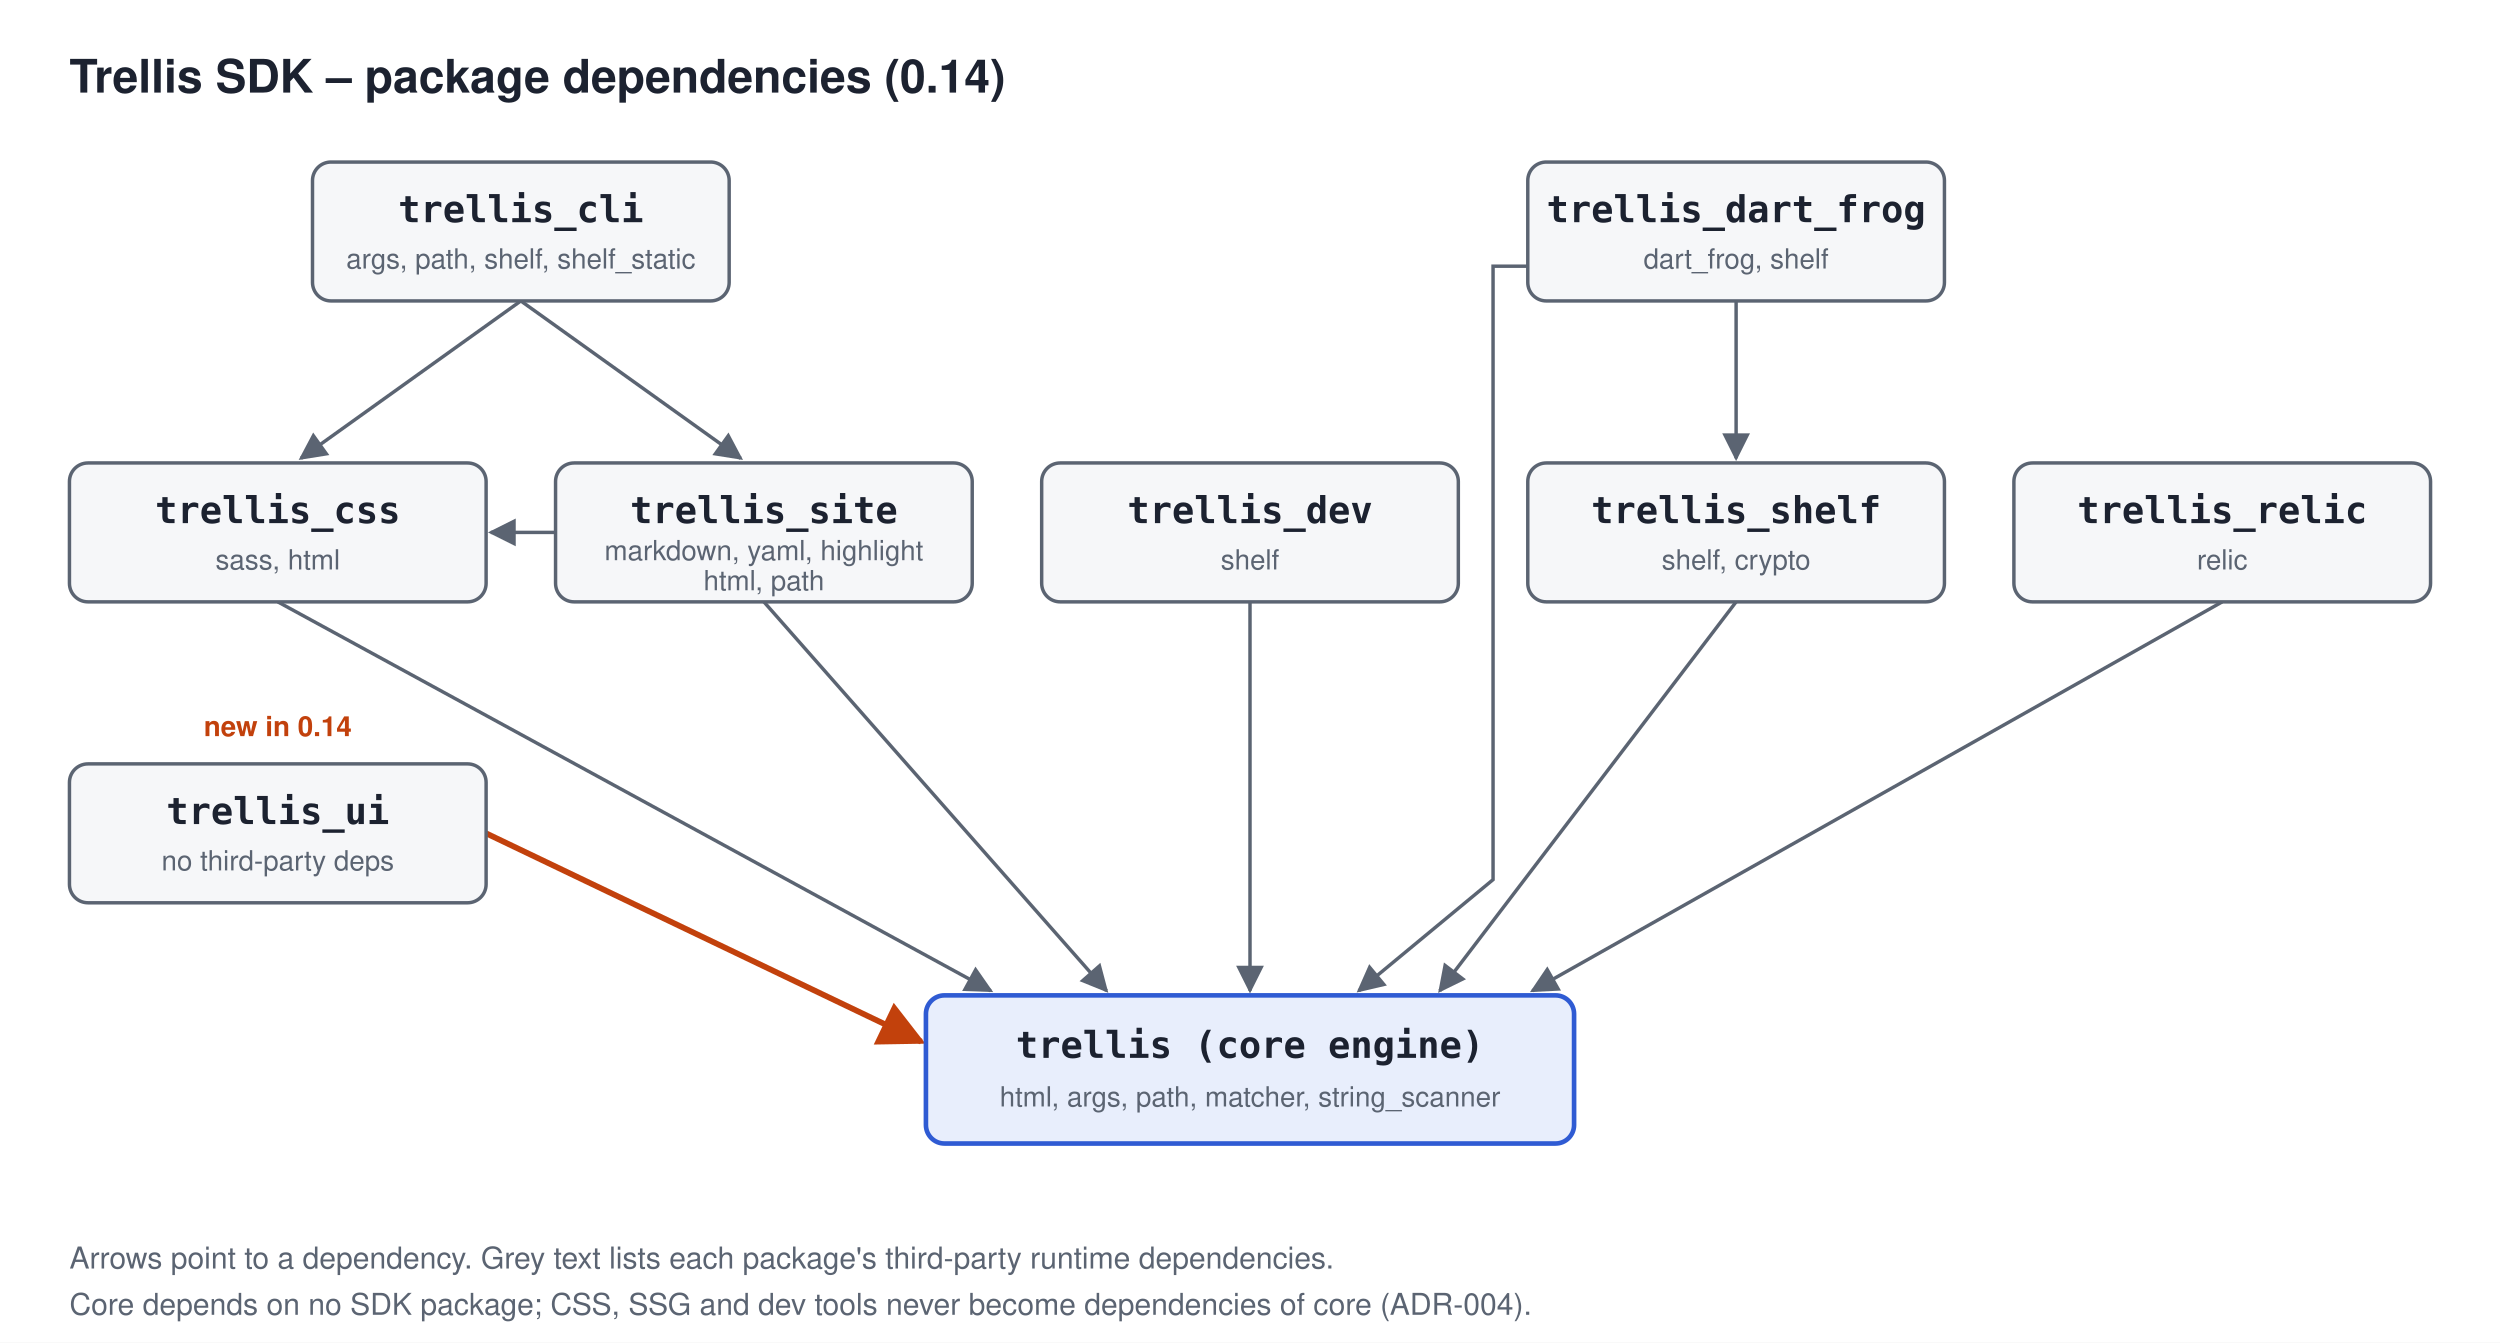
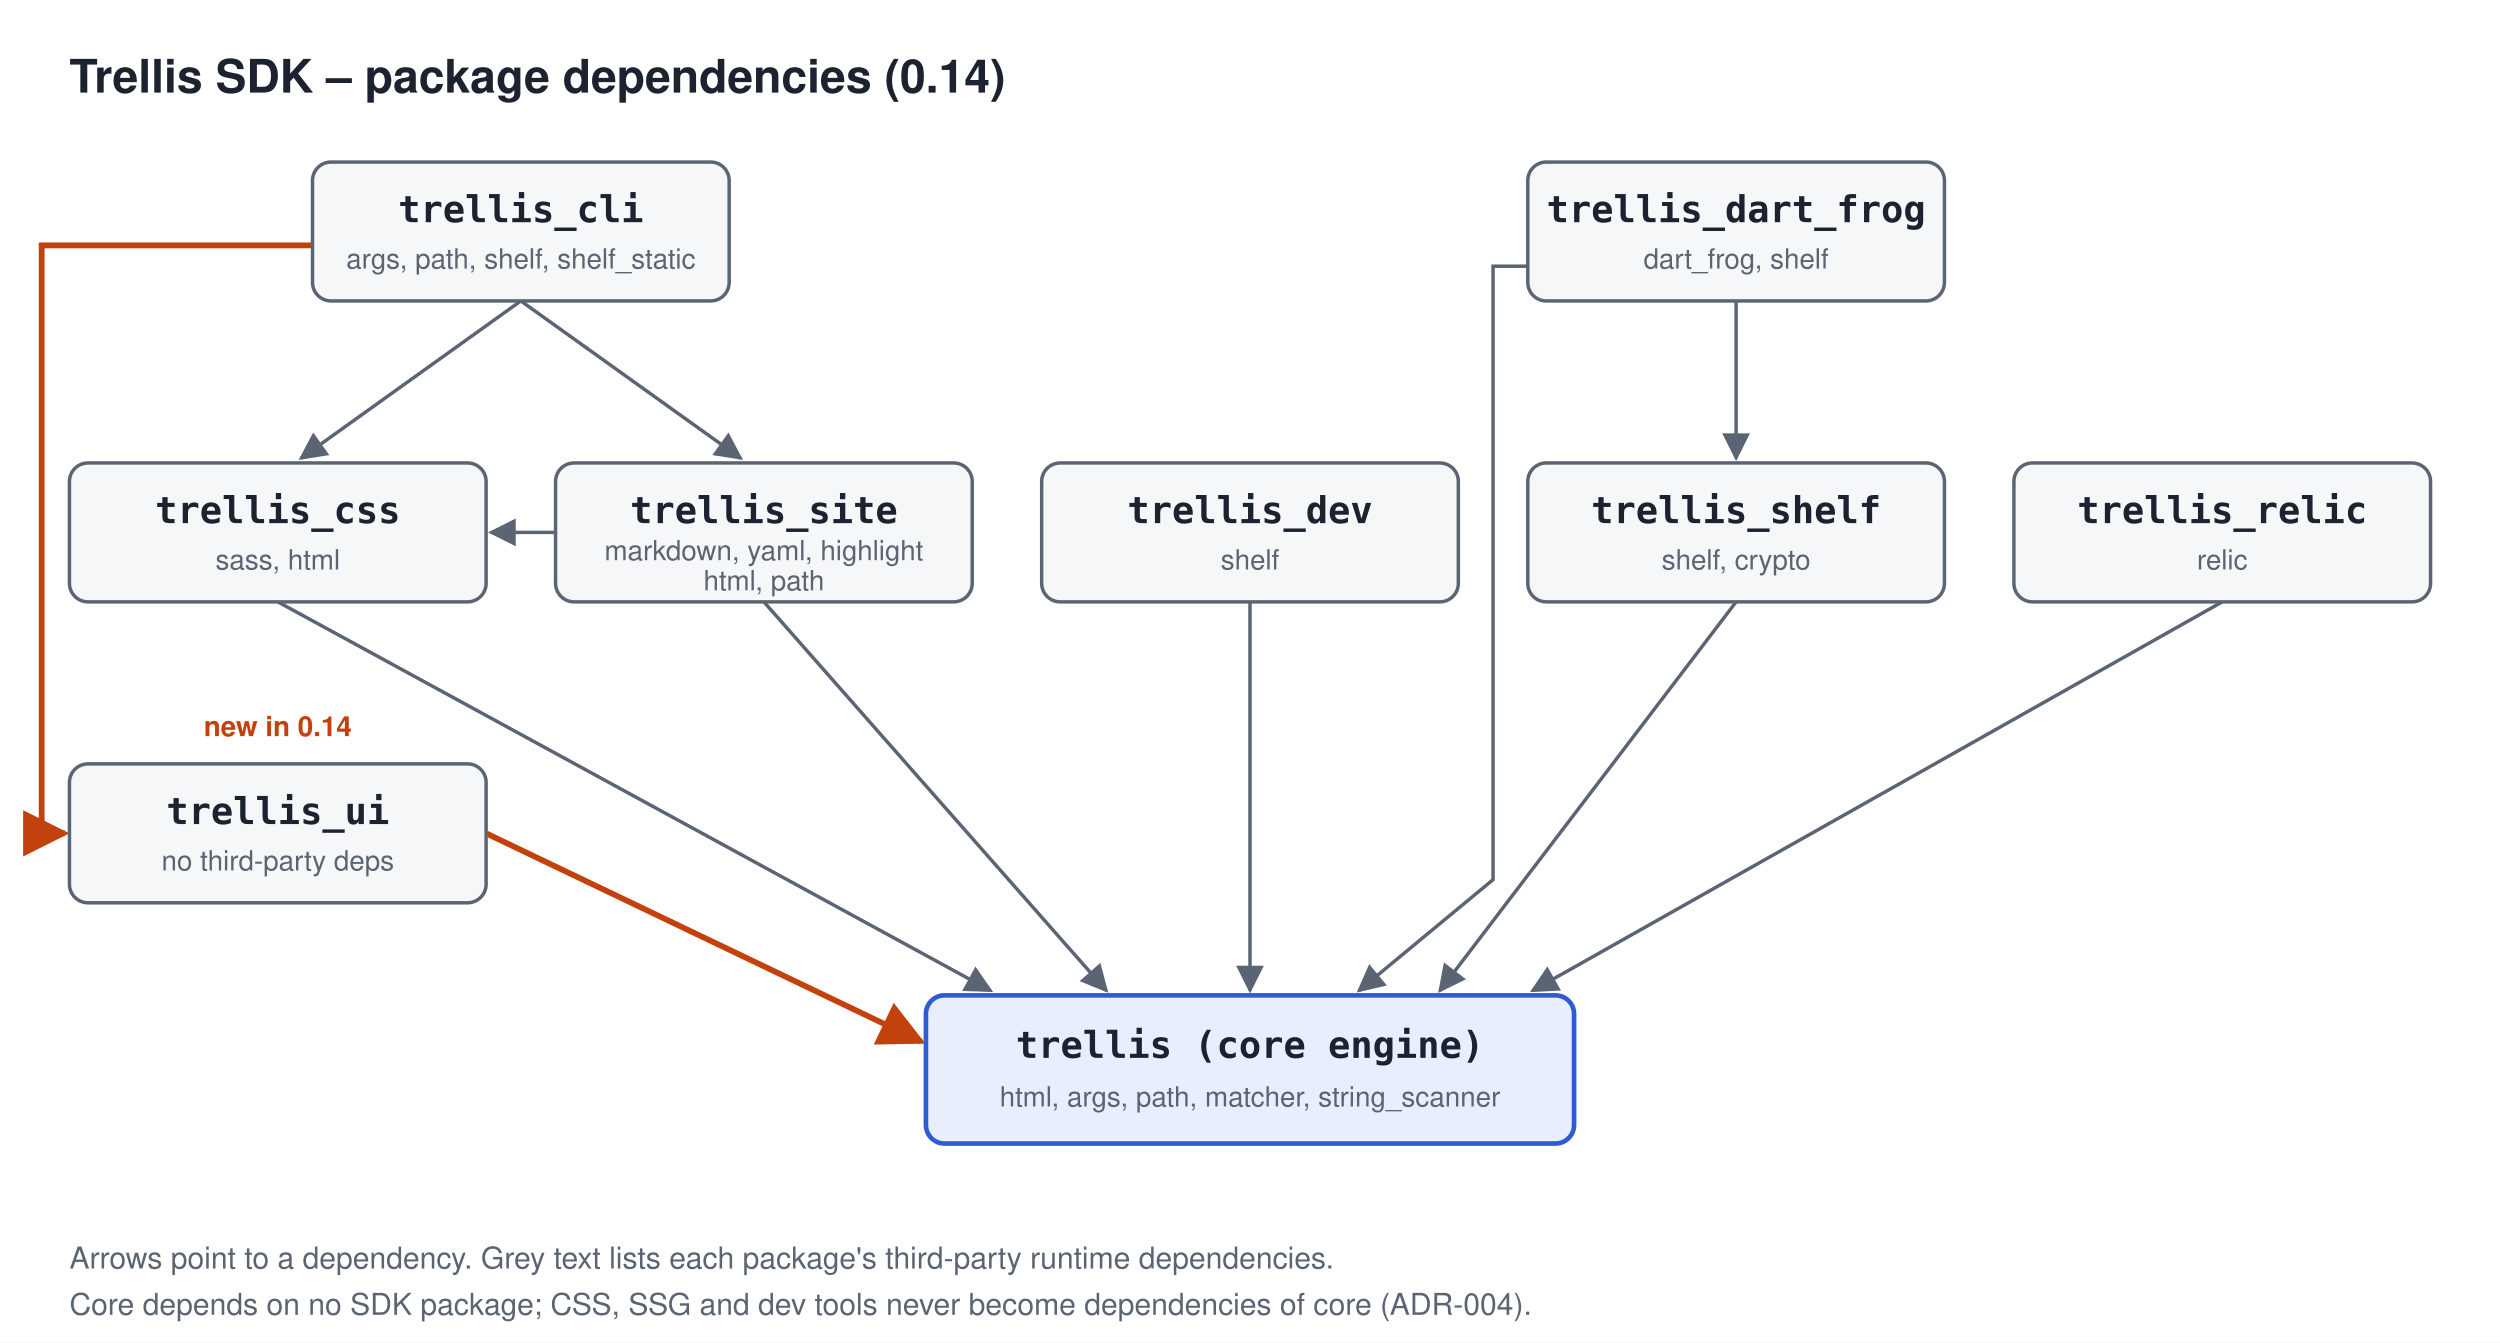
<svg xmlns="http://www.w3.org/2000/svg" viewBox="0 0 1080 580" width="1080" height="580" role="img" aria-labelledby="t d">
  <style>
    .bg { fill: #ffffff; }
    .box { fill: #f6f7f9; stroke: #5b6472; stroke-width: 1.5; }
    .core { fill: #e8eefc; stroke: #2f5bd3; stroke-width: 2; }
    .name { font: 600 16px ui-monospace, SFMono-Regular, Menlo, Consolas, monospace; fill: #1c2230; }
    .ext { font: 12px ui-sans-serif, -apple-system, "Segoe UI", Helvetica, Arial, sans-serif; fill: #5b6472; }
    .title { font: 600 20px ui-sans-serif, -apple-system, "Segoe UI", Helvetica, Arial, sans-serif; fill: #1c2230; }
    .note { font: 13px ui-sans-serif, -apple-system, "Segoe UI", Helvetica, Arial, sans-serif; fill: #5b6472; }
    .edge { fill: none; stroke: #5b6472; stroke-width: 1.5; }
    .edge-new { fill: none; stroke: #c2410c; stroke-width: 2.5; }
    .label-new { font: 600 12px ui-sans-serif, -apple-system, "Segoe UI", Helvetica, Arial, sans-serif; fill: #c2410c; }
    .head { fill: #5b6472; }
    .head-new { fill: #c2410c; }
    @media (prefers-color-scheme: dark) {
      .bg { fill: #14171d; }
      .box { fill: #1e232c; stroke: #8a93a3; }
      .core { fill: #1b2742; stroke: #7da2ff; }
      .name, .title { fill: #e6e9ef; }
      .ext, .note { fill: #9aa3b2; }
      .edge { stroke: #8a93a3; }
      .head { fill: #8a93a3; }
      .edge-new { stroke: #fb923c; }
      .head-new, .label-new { fill: #fb923c; }
    }
  </style>
  <defs>
    <marker id="a" viewBox="0 0 10 10" refX="9" refY="5" markerWidth="8" markerHeight="8" orient="auto-start-reverse">
      <path class="head" d="M0,0 L10,5 L0,10 z" />
    </marker>
    <marker id="an" viewBox="0 0 10 10" refX="9" refY="5" markerWidth="8" markerHeight="8" orient="auto-start-reverse">
      <path class="head-new" d="M0,0 L10,5 L0,10 z" />
    </marker>
  </defs>
  <rect class="bg" width="1080" height="580" />
  <text class="title" x="30" y="40">Trellis SDK – package dependencies (0.14)</text>
  <path class="edge" d="M225,130 L130,198" marker-end="url(#a)" />
  <path class="edge" d="M225,130 L320,198" marker-end="url(#a)" />
+   <path class="edge-new" d="M135,106 H18 V360 H28" marker-end="url(#an)" />
  <path class="edge" d="M240,230 L212,230" marker-end="url(#a)" />
  <path class="edge" d="M750,130 L750,198" marker-end="url(#a)" />
  <path class="edge" d="M660,115 L645,115 L645,380 L587,428" marker-end="url(#a)" />
  <path class="edge" d="M120,260 L428,428" marker-end="url(#a)" />
  <path class="edge" d="M330,260 L478,428" marker-end="url(#a)" />
  <path class="edge" d="M540,260 L540,428" marker-end="url(#a)" />
  <path class="edge" d="M750,260 L622,428" marker-end="url(#a)" />
  <path class="edge" d="M960,260 L662,428" marker-end="url(#a)" />
  <path class="edge-new" d="M210,360 L398,450" marker-end="url(#an)" />
  <text class="label-new" x="120" y="318" text-anchor="middle">new in 0.14</text>
  <rect class="box" x="135" y="70" width="180" height="60" rx="8" />
  <text class="name" x="225" y="96" text-anchor="middle">trellis_cli</text>
  <text class="ext" x="225" y="116" text-anchor="middle">args, path, shelf, shelf_static</text>
  <rect class="box" x="660" y="70" width="180" height="60" rx="8" />
  <text class="name" x="750" y="96" text-anchor="middle">trellis_dart_frog</text>
  <text class="ext" x="750" y="116" text-anchor="middle">dart_frog, shelf</text>
  <rect class="box" x="30" y="200" width="180" height="60" rx="8" />
  <text class="name" x="120" y="226" text-anchor="middle">trellis_css</text>
  <text class="ext" x="120" y="246" text-anchor="middle">sass, html</text>
  <rect class="box" x="30" y="330" width="180" height="60" rx="8" />
  <text class="name" x="120" y="356" text-anchor="middle">trellis_ui</text>
  <text class="ext" x="120" y="376" text-anchor="middle">no third-party deps</text>
  <rect class="box" x="240" y="200" width="180" height="60" rx="8" />
  <text class="name" x="330" y="226" text-anchor="middle">trellis_site</text>
  <text class="ext" x="330" y="242" text-anchor="middle">markdown, yaml, highlight</text>
  <text class="ext" x="330" y="255" text-anchor="middle">html, path</text>
  <rect class="box" x="450" y="200" width="180" height="60" rx="8" />
  <text class="name" x="540" y="226" text-anchor="middle">trellis_dev</text>
  <text class="ext" x="540" y="246" text-anchor="middle">shelf</text>
  <rect class="box" x="660" y="200" width="180" height="60" rx="8" />
  <text class="name" x="750" y="226" text-anchor="middle">trellis_shelf</text>
  <text class="ext" x="750" y="246" text-anchor="middle">shelf, crypto</text>
  <rect class="box" x="870" y="200" width="180" height="60" rx="8" />
  <text class="name" x="960" y="226" text-anchor="middle">trellis_relic</text>
  <text class="ext" x="960" y="246" text-anchor="middle">relic</text>
  <rect class="core" x="400" y="430" width="280" height="64" rx="8" />
  <text class="name" x="540" y="457" text-anchor="middle">trellis (core engine)</text>
  <text class="ext" x="540" y="478" text-anchor="middle">html, args, path, matcher, string_scanner</text>
  <text class="note" x="30" y="548">Arrows point to a dependency. Grey text lists each package's third-party runtime dependencies.</text>
  <text class="note" x="30" y="568">Core depends on no SDK package; CSS, SSG and dev tools never become dependencies of core (ADR-004).</text>
</svg>
